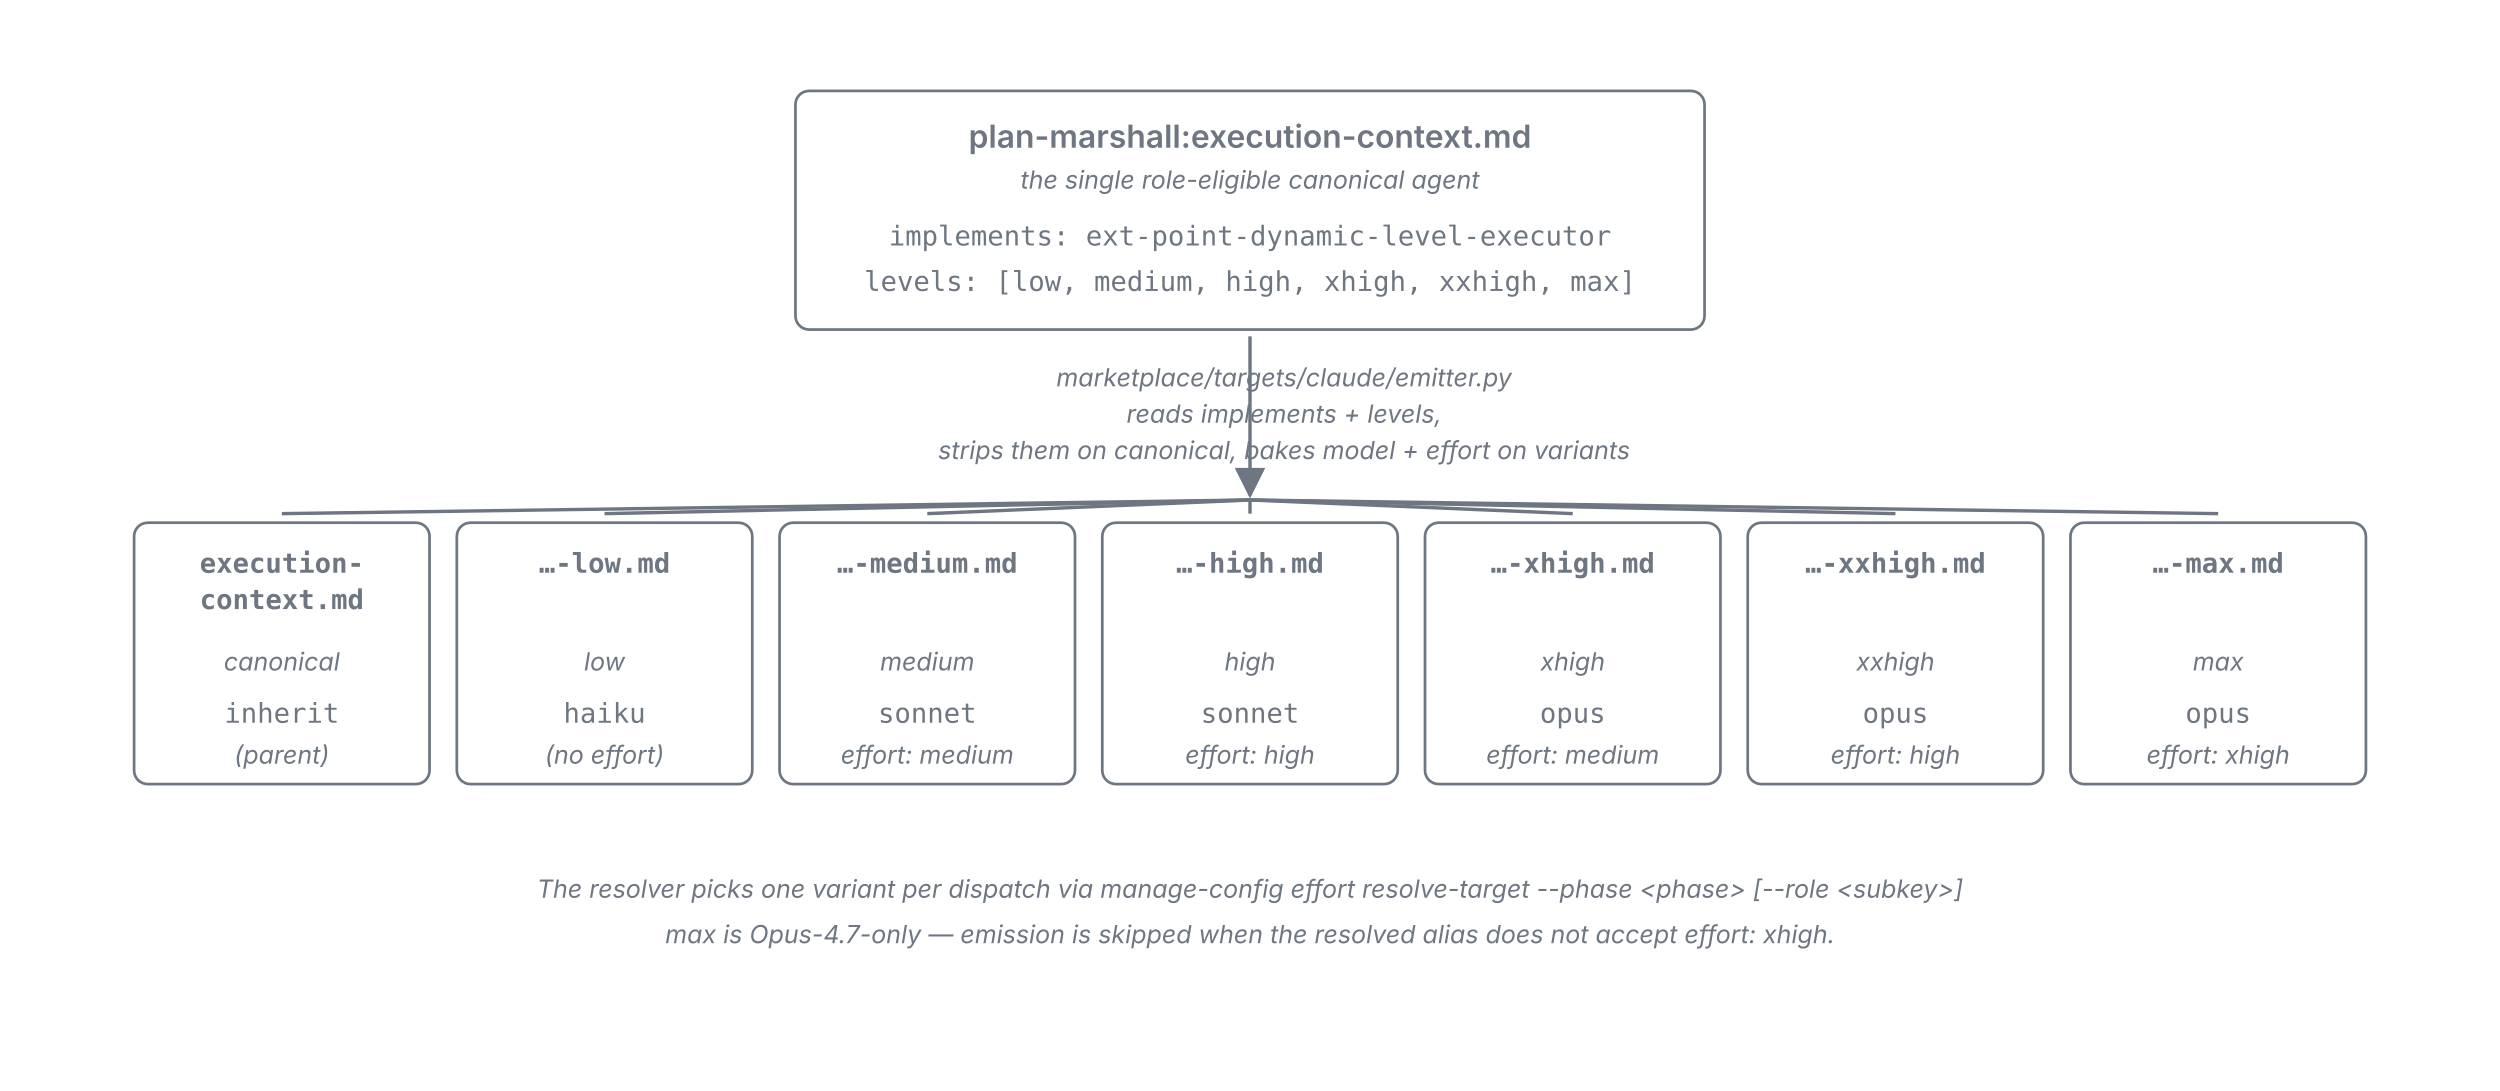
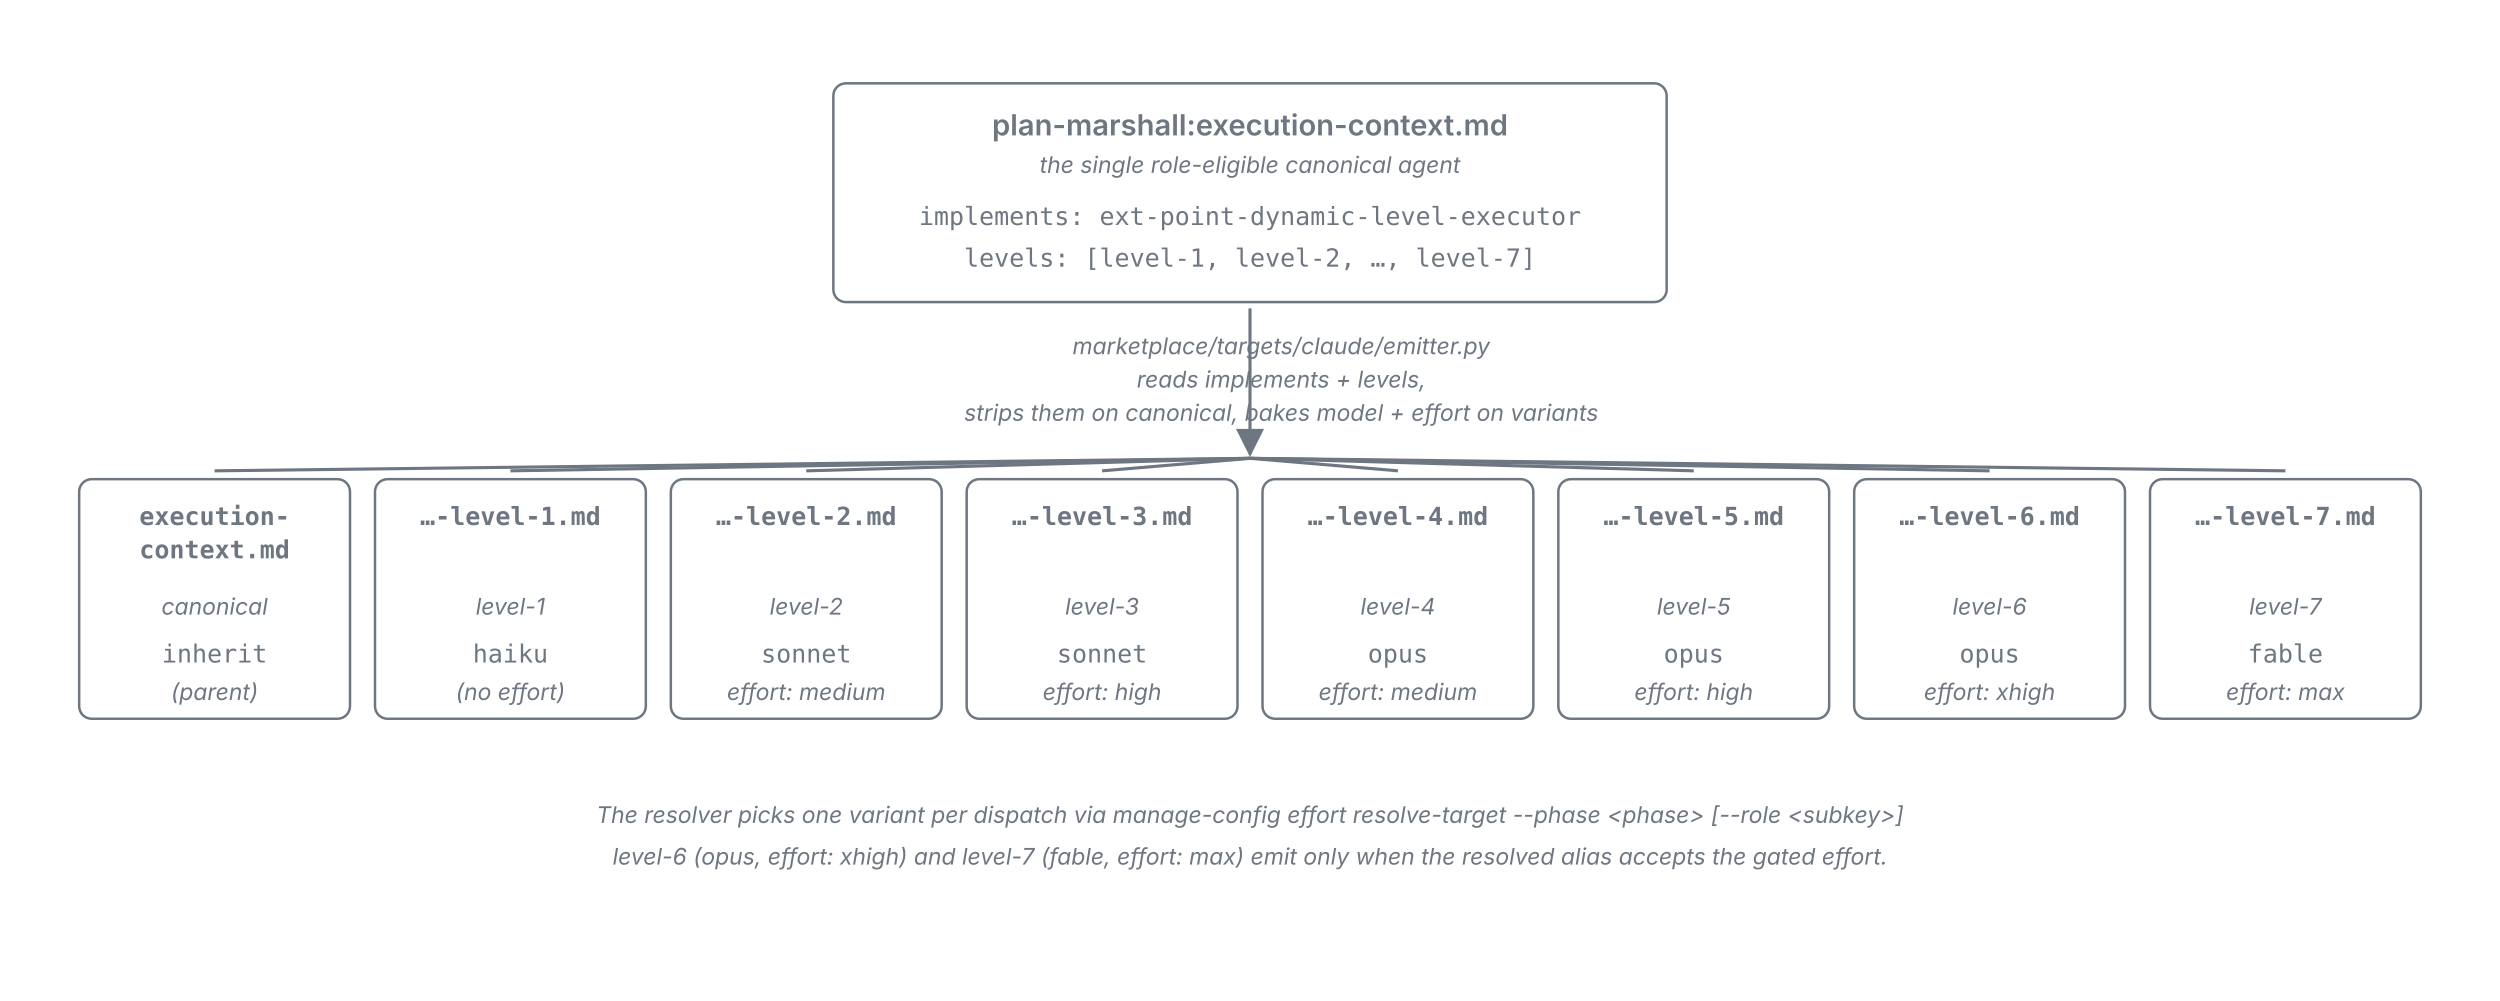
- <svg xmlns="http://www.w3.org/2000/svg" viewBox="0 0 1100 480" role="img" aria-labelledby="title desc" font-family="ui-sans-serif, -apple-system, system-ui, 'Segoe UI', sans-serif">
+ <svg xmlns="http://www.w3.org/2000/svg" viewBox="0 0 1200 480" role="img" aria-labelledby="title desc" font-family="ui-sans-serif, -apple-system, system-ui, 'Segoe UI', sans-serif">
  <defs>
    <marker id="arrow" viewBox="0 0 10 10" refX="9" refY="5" markerWidth="9" markerHeight="9" orient="auto">
      <path d="M0,0 L10,5 L0,10 z" class="arrow-fill" />
    </marker>
    <style>
      .col-header { font-size: 14px; font-weight: 600; fill: #6e7681; text-anchor: middle; }
      .col-sub    { font-size: 11px; fill: #6e7681; text-anchor: middle; font-style: italic; }
      .item       { font-size: 12px; fill: #6e7681; font-family: ui-monospace, "SF Mono", Menlo, Consolas, monospace; text-anchor: middle; }
      .item-bold  { font-size: 12px; fill: #6e7681; font-family: ui-monospace, "SF Mono", Menlo, Consolas, monospace; font-weight: 700; text-anchor: middle; }
      .arrow-lbl  { font-size: 11px; fill: #6e7681; text-anchor: middle; font-style: italic; }
      .stroke     { stroke: #6e7681; stroke-width: 1.2; fill: none; }
      .arrow      { stroke: #6e7681; stroke-width: 1.5; fill: none; }
      .arrow-fill { fill: #6e7681; }
    </style>
  </defs>
-   <rect class="stroke" x="350" y="40" width="400" height="105" rx="6" ry="6" />
-   <text x="550" y="65" class="col-header">plan-marshall:execution-context.md</text>
-   <text x="550" y="83" class="col-sub">the single role-eligible canonical agent</text>
-   <text x="550" y="108" class="item">implements: ext-point-dynamic-level-executor</text>
-   <text x="550" y="128" class="item">levels: [low, medium, high, xhigh, xxhigh, max]</text>
-   <line class="arrow" x1="550" y1="148" x2="550" y2="218" marker-end="url(#arrow)" />
-   <text x="565" y="170" class="arrow-lbl" text-anchor="start">marketplace/targets/claude/emitter.py</text>
-   <text x="565" y="186" class="arrow-lbl" text-anchor="start">reads implements + levels,</text>
-   <text x="565" y="202" class="arrow-lbl" text-anchor="start">strips them on canonical, bakes model + effort on variants</text>
-   <rect class="stroke" x="59" y="230" width="130" height="115" rx="6" ry="6" />
-   <text x="124" y="252" class="item-bold">execution-</text>
-   <text x="124" y="268" class="item-bold">context.md</text>
-   <text x="124" y="295" class="col-sub">canonical</text>
-   <text x="124" y="318" class="item">inherit</text>
-   <text x="124" y="336" class="col-sub">(parent)</text>
-   <rect class="stroke" x="201" y="230" width="130" height="115" rx="6" ry="6" />
-   <text x="266" y="252" class="item-bold">…-low.md</text>
-   <text x="266" y="295" class="col-sub">low</text>
-   <text x="266" y="318" class="item">haiku</text>
-   <text x="266" y="336" class="col-sub">(no effort)</text>
-   <rect class="stroke" x="343" y="230" width="130" height="115" rx="6" ry="6" />
-   <text x="408" y="252" class="item-bold">…-medium.md</text>
-   <text x="408" y="295" class="col-sub">medium</text>
-   <text x="408" y="318" class="item">sonnet</text>
-   <text x="408" y="336" class="col-sub">effort: medium</text>
-   <rect class="stroke" x="485" y="230" width="130" height="115" rx="6" ry="6" />
-   <text x="550" y="252" class="item-bold">…-high.md</text>
-   <text x="550" y="295" class="col-sub">high</text>
-   <text x="550" y="318" class="item">sonnet</text>
-   <text x="550" y="336" class="col-sub">effort: high</text>
-   <rect class="stroke" x="627" y="230" width="130" height="115" rx="6" ry="6" />
-   <text x="692" y="252" class="item-bold">…-xhigh.md</text>
-   <text x="692" y="295" class="col-sub">xhigh</text>
-   <text x="692" y="318" class="item">opus</text>
-   <text x="692" y="336" class="col-sub">effort: medium</text>
-   <rect class="stroke" x="769" y="230" width="130" height="115" rx="6" ry="6" />
-   <text x="834" y="252" class="item-bold">…-xxhigh.md</text>
-   <text x="834" y="295" class="col-sub">xxhigh</text>
-   <text x="834" y="318" class="item">opus</text>
-   <text x="834" y="336" class="col-sub">effort: high</text>
-   <rect class="stroke" x="911" y="230" width="130" height="115" rx="6" ry="6" />
-   <text x="976" y="252" class="item-bold">…-max.md</text>
-   <text x="976" y="295" class="col-sub">max</text>
-   <text x="976" y="318" class="item">opus</text>
-   <text x="976" y="336" class="col-sub">effort: xhigh</text>
-   <line class="arrow" x1="550" y1="220" x2="124" y2="226" />
-   <line class="arrow" x1="550" y1="220" x2="266" y2="226" />
-   <line class="arrow" x1="550" y1="220" x2="408" y2="226" />
-   <line class="arrow" x1="550" y1="220" x2="550" y2="226" />
-   <line class="arrow" x1="550" y1="220" x2="692" y2="226" />
-   <line class="arrow" x1="550" y1="220" x2="834" y2="226" />
-   <line class="arrow" x1="550" y1="220" x2="976" y2="226" />
-   <text x="550" y="395" class="col-sub">The resolver picks one variant per dispatch via  manage-config effort resolve-target --phase &lt;phase&gt; [--role &lt;subkey&gt;]</text>
-   <text x="550" y="415" class="col-sub">max is Opus-4.7-only — emission is skipped when the resolved alias does not accept effort: xhigh.</text>
+   <rect class="stroke" x="400" y="40" width="400" height="105" rx="6" ry="6" />
+   <text x="600" y="65" class="col-header">plan-marshall:execution-context.md</text>
+   <text x="600" y="83" class="col-sub">the single role-eligible canonical agent</text>
+   <text x="600" y="108" class="item">implements: ext-point-dynamic-level-executor</text>
+   <text x="600" y="128" class="item">levels: [level-1, level-2, …, level-7]</text>
+   <line class="arrow" x1="600" y1="148" x2="600" y2="218" marker-end="url(#arrow)" />
+   <text x="615" y="170" class="arrow-lbl" text-anchor="start">marketplace/targets/claude/emitter.py</text>
+   <text x="615" y="186" class="arrow-lbl" text-anchor="start">reads implements + levels,</text>
+   <text x="615" y="202" class="arrow-lbl" text-anchor="start">strips them on canonical, bakes model + effort on variants</text>
+   <rect class="stroke" x="38" y="230" width="130" height="115" rx="6" ry="6" />
+   <text x="103" y="252" class="item-bold">execution-</text>
+   <text x="103" y="268" class="item-bold">context.md</text>
+   <text x="103" y="295" class="col-sub">canonical</text>
+   <text x="103" y="318" class="item">inherit</text>
+   <text x="103" y="336" class="col-sub">(parent)</text>
+   <rect class="stroke" x="180" y="230" width="130" height="115" rx="6" ry="6" />
+   <text x="245" y="252" class="item-bold">…-level-1.md</text>
+   <text x="245" y="295" class="col-sub">level-1</text>
+   <text x="245" y="318" class="item">haiku</text>
+   <text x="245" y="336" class="col-sub">(no effort)</text>
+   <rect class="stroke" x="322" y="230" width="130" height="115" rx="6" ry="6" />
+   <text x="387" y="252" class="item-bold">…-level-2.md</text>
+   <text x="387" y="295" class="col-sub">level-2</text>
+   <text x="387" y="318" class="item">sonnet</text>
+   <text x="387" y="336" class="col-sub">effort: medium</text>
+   <rect class="stroke" x="464" y="230" width="130" height="115" rx="6" ry="6" />
+   <text x="529" y="252" class="item-bold">…-level-3.md</text>
+   <text x="529" y="295" class="col-sub">level-3</text>
+   <text x="529" y="318" class="item">sonnet</text>
+   <text x="529" y="336" class="col-sub">effort: high</text>
+   <rect class="stroke" x="606" y="230" width="130" height="115" rx="6" ry="6" />
+   <text x="671" y="252" class="item-bold">…-level-4.md</text>
+   <text x="671" y="295" class="col-sub">level-4</text>
+   <text x="671" y="318" class="item">opus</text>
+   <text x="671" y="336" class="col-sub">effort: medium</text>
+   <rect class="stroke" x="748" y="230" width="130" height="115" rx="6" ry="6" />
+   <text x="813" y="252" class="item-bold">…-level-5.md</text>
+   <text x="813" y="295" class="col-sub">level-5</text>
+   <text x="813" y="318" class="item">opus</text>
+   <text x="813" y="336" class="col-sub">effort: high</text>
+   <rect class="stroke" x="890" y="230" width="130" height="115" rx="6" ry="6" />
+   <text x="955" y="252" class="item-bold">…-level-6.md</text>
+   <text x="955" y="295" class="col-sub">level-6</text>
+   <text x="955" y="318" class="item">opus</text>
+   <text x="955" y="336" class="col-sub">effort: xhigh</text>
+   <rect class="stroke" x="1032" y="230" width="130" height="115" rx="6" ry="6" />
+   <text x="1097" y="252" class="item-bold">…-level-7.md</text>
+   <text x="1097" y="295" class="col-sub">level-7</text>
+   <text x="1097" y="318" class="item">fable</text>
+   <text x="1097" y="336" class="col-sub">effort: max</text>
+   <line class="arrow" x1="600" y1="220" x2="103" y2="226" />
+   <line class="arrow" x1="600" y1="220" x2="245" y2="226" />
+   <line class="arrow" x1="600" y1="220" x2="387" y2="226" />
+   <line class="arrow" x1="600" y1="220" x2="529" y2="226" />
+   <line class="arrow" x1="600" y1="220" x2="671" y2="226" />
+   <line class="arrow" x1="600" y1="220" x2="813" y2="226" />
+   <line class="arrow" x1="600" y1="220" x2="955" y2="226" />
+   <line class="arrow" x1="600" y1="220" x2="1097" y2="226" />
+   <text x="600" y="395" class="col-sub">The resolver picks one variant per dispatch via  manage-config effort resolve-target --phase &lt;phase&gt; [--role &lt;subkey&gt;]</text>
+   <text x="600" y="415" class="col-sub">level-6 (opus, effort: xhigh) and level-7 (fable, effort: max) emit only when the resolved alias accepts the gated effort.</text>
</svg>
